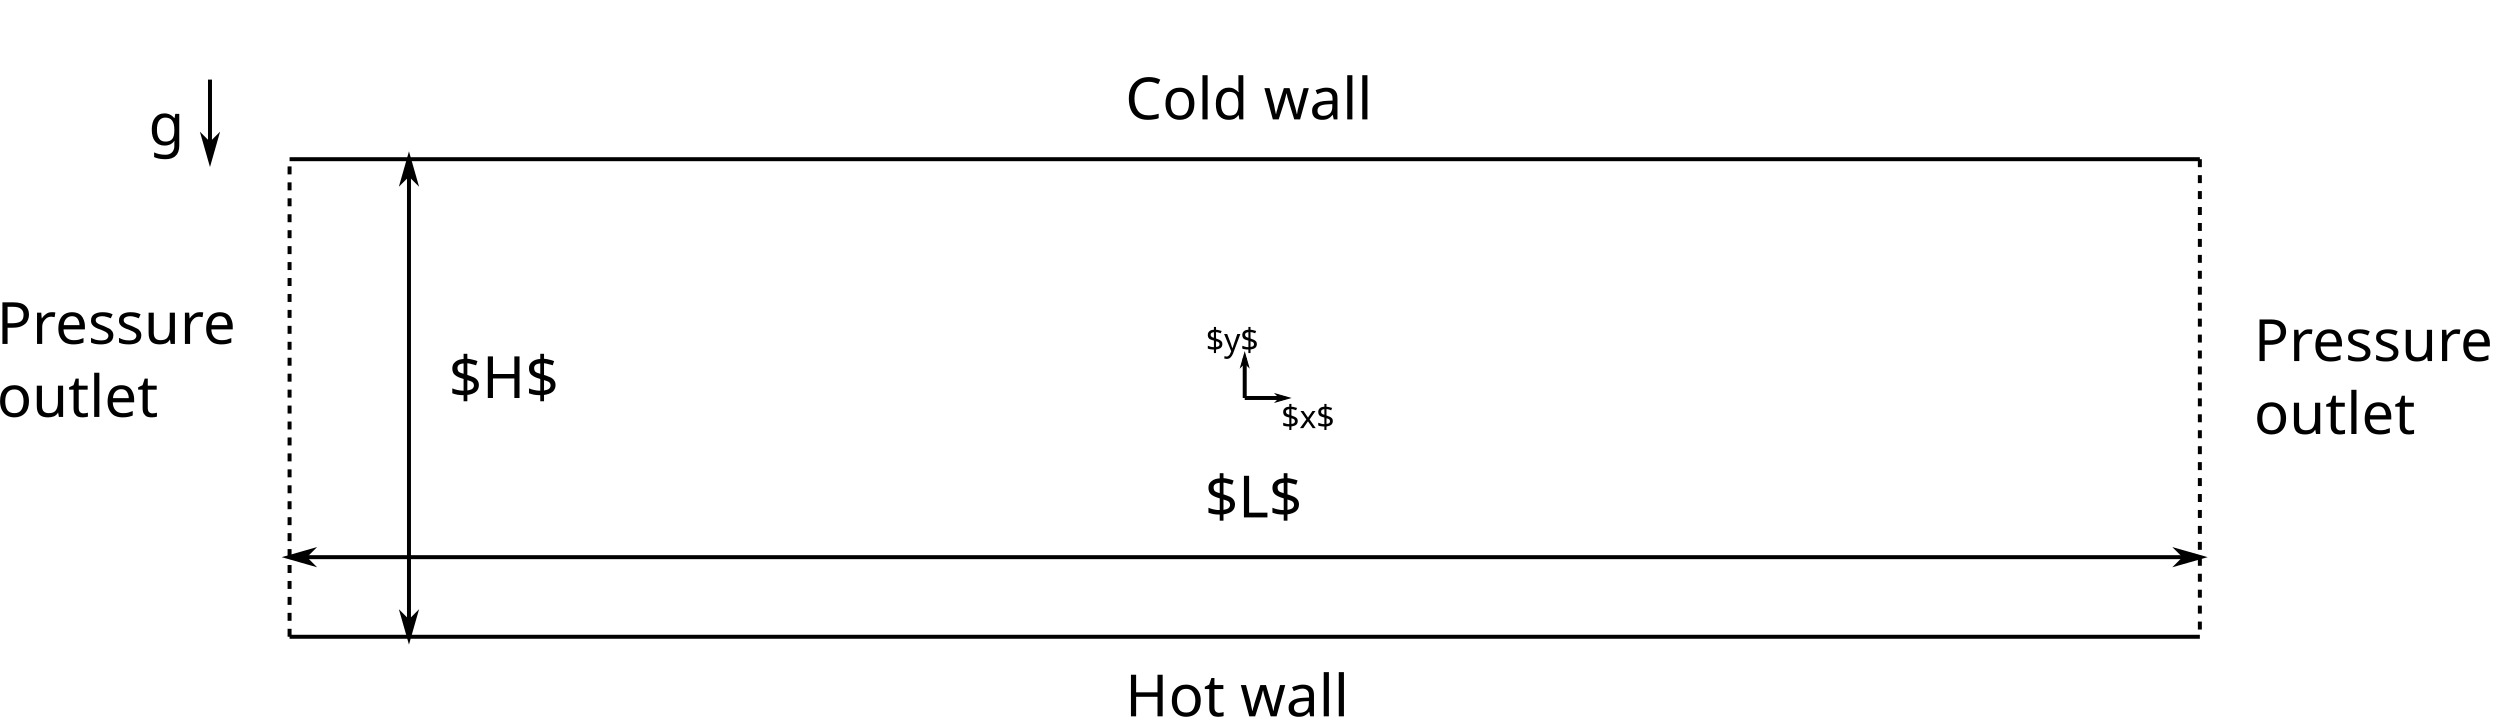
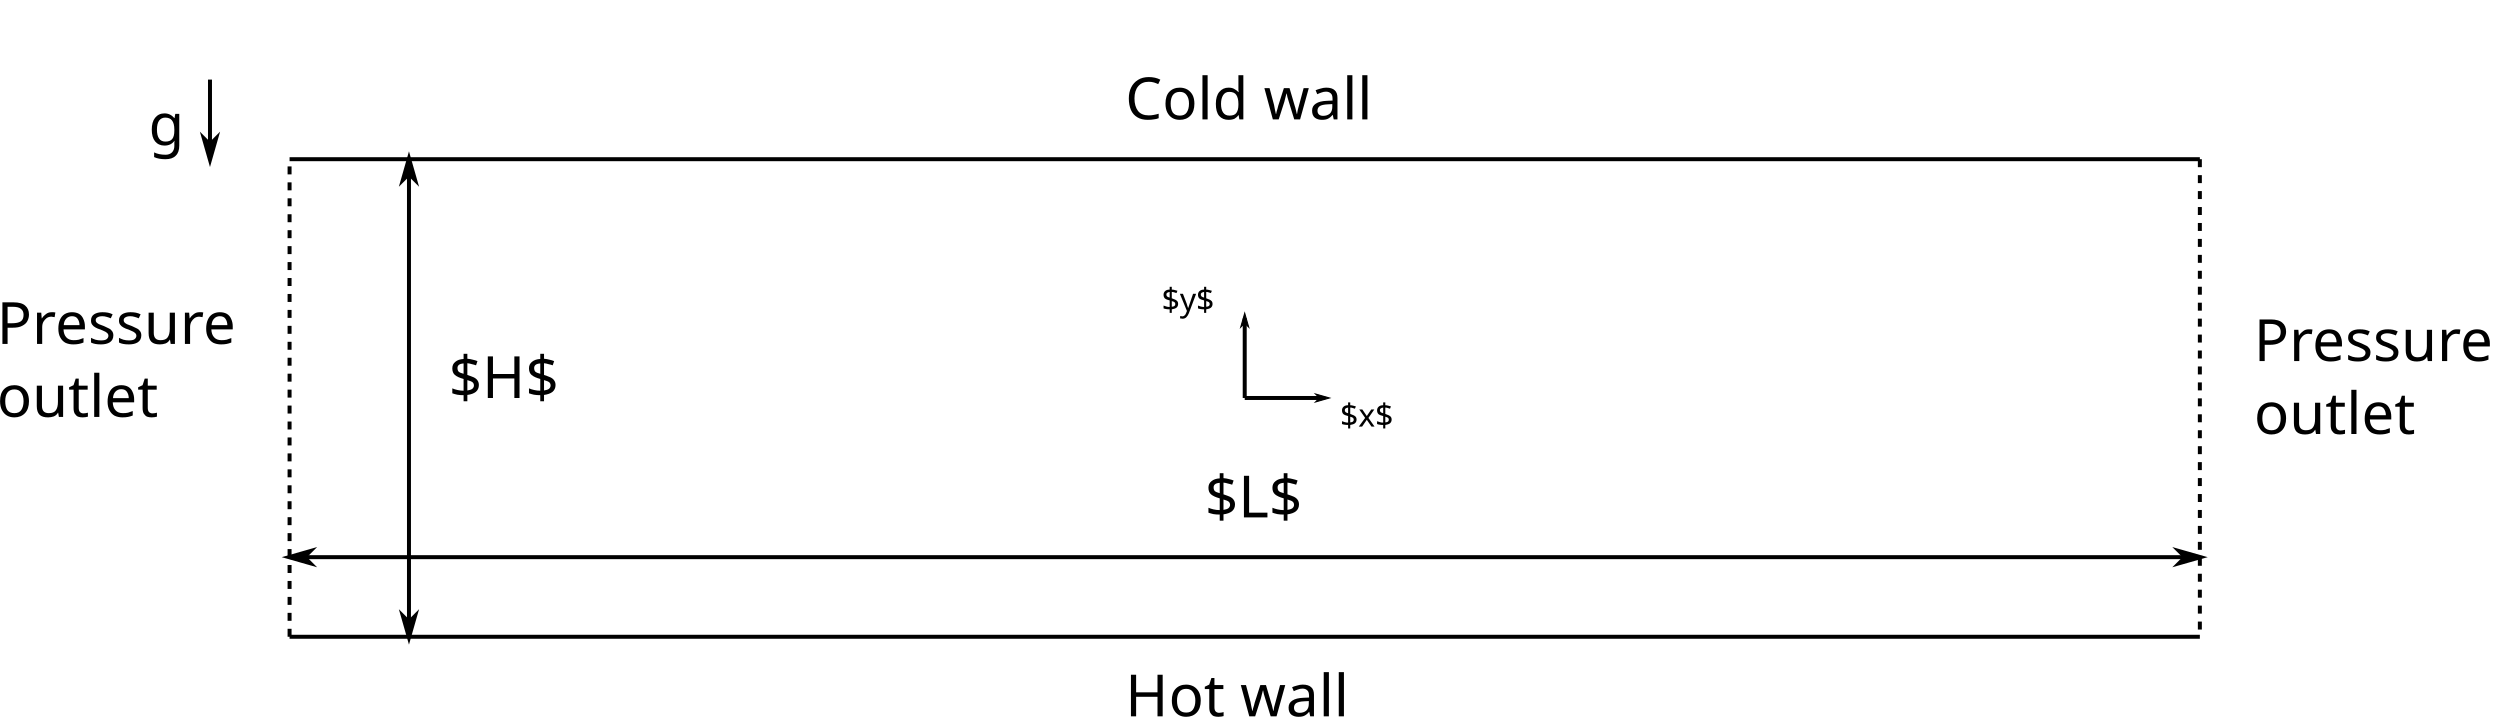
<svg xmlns="http://www.w3.org/2000/svg" width="166.206mm" height="47.68mm" viewBox="0 0 166.206 47.68" version="1.1" id="svg8">
  <defs id="defs2">
    <marker style="overflow:visible" id="marker1426" refX="0" refY="0" orient="auto">
      <path transform="matrix(-0.4,0,0,-0.4,-4,0)" style="fill:#000000;fill-opacity:1;fill-rule:evenodd;stroke:#000000;stroke-width:1pt;stroke-opacity:1" d="M 0,0 5,-5 -12.5,0 5,5 Z" id="path1424" />
    </marker>
    <marker style="overflow:visible" id="marker1416" refX="0" refY="0" orient="auto">
      <path transform="matrix(0.4,0,0,0.4,4,0)" style="fill:#000000;fill-opacity:1;fill-rule:evenodd;stroke:#000000;stroke-width:1pt;stroke-opacity:1" d="M 0,0 5,-5 -12.5,0 5,5 Z" id="path1414" />
    </marker>
    <marker style="overflow:visible" id="Arrow1Mstart" refX="0" refY="0" orient="auto">
      <path transform="matrix(0.4,0,0,0.4,4,0)" style="fill:#000000;fill-opacity:1;fill-rule:evenodd;stroke:#000000;stroke-width:1pt;stroke-opacity:1" d="M 0,0 5,-5 -12.5,0 5,5 Z" id="path974" />
    </marker>
    <marker style="overflow:visible" id="marker2059" refX="0" refY="0" orient="auto">
      <path transform="matrix(-1.1,0,0,-1.1,-1.1,0)" d="M 8.719,4.034 -2.207,0.016 8.719,-4.002 c -1.745,2.372 -1.735,5.617 -6e-7,8.035 z" style="fill:#000000;fill-opacity:1;fill-rule:evenodd;stroke:#000000;stroke-width:0.625;stroke-linejoin:round;stroke-opacity:1" id="path2057" />
    </marker>
    <marker style="overflow:visible" id="marker1452" refX="0" refY="0" orient="auto">
      <path transform="matrix(-0.2,0,0,-0.2,-1.2,0)" style="fill:#000000;fill-opacity:1;fill-rule:evenodd;stroke:#000000;stroke-width:1pt;stroke-opacity:1" d="M 0,0 5,-5 -12.5,0 5,5 Z" id="path1450" />
    </marker>
    <marker style="overflow:visible" id="marker1364" refX="0" refY="0" orient="auto">
      <path transform="matrix(-0.4,0,0,-0.4,-4,0)" style="fill:#000000;fill-opacity:1;fill-rule:evenodd;stroke:#000000;stroke-width:1pt;stroke-opacity:1" d="M 0,0 5,-5 -12.5,0 5,5 Z" id="path1362" />
    </marker>
    <marker style="overflow:visible" id="marker1242" refX="0" refY="0" orient="auto">
      <path transform="matrix(-0.2,0,0,-0.2,-1.2,0)" style="fill:#000000;fill-opacity:1;fill-rule:evenodd;stroke:#000000;stroke-width:1pt;stroke-opacity:1" d="M 0,0 5,-5 -12.5,0 5,5 Z" id="path1240" />
    </marker>
    <marker style="overflow:visible" id="Arrow1Send" refX="0" refY="0" orient="auto">
      <path transform="matrix(-0.2,0,0,-0.2,-1.2,0)" style="fill:#000000;fill-opacity:1;fill-rule:evenodd;stroke:#000000;stroke-width:1pt;stroke-opacity:1" d="M 0,0 5,-5 -12.5,0 5,5 Z" id="path883" />
    </marker>
    <marker style="overflow:visible" id="Arrow1Mend" refX="0" refY="0" orient="auto">
      <path transform="matrix(-0.4,0,0,-0.4,-4,0)" style="fill:#000000;fill-opacity:1;fill-rule:evenodd;stroke:#000000;stroke-width:1pt;stroke-opacity:1" d="M 0,0 5,-5 -12.5,0 5,5 Z" id="path877" />
    </marker>
    <marker style="overflow:visible" id="Arrow1Lend" refX="0" refY="0" orient="auto">
      <path transform="matrix(-0.8,0,0,-0.8,-10,0)" style="fill:#000000;fill-opacity:1;fill-rule:evenodd;stroke:#000000;stroke-width:1pt;stroke-opacity:1" d="M 0,0 5,-5 -12.5,0 5,5 Z" id="path871" />
    </marker>
    <marker style="overflow:visible" id="Arrow1Send-5" refX="0" refY="0" orient="auto">
      <path transform="matrix(-0.2,0,0,-0.2,-1.2,0)" style="fill:#000000;fill-opacity:1;fill-rule:evenodd;stroke:#000000;stroke-width:1pt;stroke-opacity:1" d="M 0,0 5,-5 -12.5,0 5,5 Z" id="path883-2" />
    </marker>
    <marker style="overflow:visible" id="Arrow1Mstart-9" refX="0" refY="0" orient="auto">
      <path transform="matrix(0.4,0,0,0.4,4,0)" style="fill:#000000;fill-opacity:1;fill-rule:evenodd;stroke:#000000;stroke-width:1pt;stroke-opacity:1" d="M 0,0 5,-5 -12.5,0 5,5 Z" id="path974-6" />
    </marker>
    <marker style="overflow:visible" id="Arrow1Mend-5" refX="0" refY="0" orient="auto">
      <path transform="matrix(-0.4,0,0,-0.4,-4,0)" style="fill:#000000;fill-opacity:1;fill-rule:evenodd;stroke:#000000;stroke-width:1pt;stroke-opacity:1" d="M 0,0 5,-5 -12.5,0 5,5 Z" id="path877-8" />
    </marker>
  </defs>
  <g id="layer1" transform="translate(8.668332,-58.20833)">
-     <path style="font-variation-settings:normal;opacity:1;vector-effect:none;fill:none;fill-opacity:1;stroke:#000000;stroke-width:0.265px;stroke-linecap:butt;stroke-linejoin:miter;stroke-miterlimit:4;stroke-dasharray:none;stroke-dashoffset:0;stroke-opacity:1;marker-end:url(#marker1242);stop-color:#000000;stop-opacity:1" d="M 74.083,84.667 V 82.021" id="path856" />
-     <path style="fill:none;stroke:#000000;stroke-width:0.265px;stroke-linecap:butt;stroke-linejoin:miter;stroke-opacity:1;marker-end:url(#Arrow1Send)" d="m 74.083,84.667 h 2.646" id="path858" />
+     <path style="font-variation-settings:normal;opacity:1;vector-effect:none;fill:none;fill-opacity:1;stroke:#000000;stroke-width:0.265px;stroke-linecap:butt;stroke-linejoin:miter;stroke-miterlimit:4;stroke-dasharray:none;stroke-dashoffset:0;stroke-opacity:1;marker-end:url(#marker1242);stop-color:#000000;stop-opacity:1" d="m 74.083,84.667 0,-5.292" id="path856" />
+     <path style="fill:none;stroke:#000000;stroke-width:0.265px;stroke-linecap:butt;stroke-linejoin:miter;stroke-opacity:1;marker-end:url(#Arrow1Send)" d="m 74.083,84.667 5.292,0" id="path858" />
    <path style="fill:none;stroke:#000000;stroke-width:0.265px;stroke-linecap:butt;stroke-linejoin:miter;stroke-opacity:1" d="M 10.583,68.792 H 137.583" id="path860" />
    <path style="fill:none;stroke:#000000;stroke-width:0.265px;stroke-linecap:butt;stroke-linejoin:miter;stroke-opacity:1" d="M 10.583,100.542 H 137.583" id="path862" />
    <path style="fill:none;stroke:#000000;stroke-width:0.265;stroke-linecap:butt;stroke-linejoin:miter;stroke-miterlimit:4;stroke-dasharray:0.53, 0.53;stroke-dashoffset:0;stroke-opacity:1" d="M 10.583,100.542 V 68.792" id="path864" />
    <path style="fill:none;stroke:#000000;stroke-width:0.265;stroke-linecap:butt;stroke-linejoin:miter;stroke-miterlimit:4;stroke-dasharray:0.53, 0.53;stroke-dashoffset:0;stroke-opacity:1" d="M 137.583,68.792 V 100.542" id="path866" />
-     <text xml:space="preserve" style="font-size:2.117px;line-height:1.25;font-family:sans-serif;stroke-width:0.265" x="76.515" y="86.671" id="text1288">
-       <tspan id="tspan1286" x="76.515" y="86.671" style="font-size:2.117px;stroke-width:0.265">$x$</tspan>
+     <text xml:space="preserve" style="font-size:2.117px;line-height:1.25;font-family:sans-serif;stroke-width:0.265" x="80.424" y="86.571" id="text1288">
+       <tspan id="tspan1286" x="80.424" y="86.571" style="font-size:2.117px;stroke-width:0.265">$x$</tspan>
    </text>
-     <text xml:space="preserve" style="font-size:2.117px;line-height:1.25;font-family:sans-serif;stroke-width:0.265" x="71.504" y="81.553" id="text1288-4">
-       <tspan id="tspan1286-9" x="71.504" y="81.553" style="font-size:2.117px;stroke-width:0.265">$y$</tspan>
+     <text xml:space="preserve" style="font-size:2.117px;line-height:1.25;font-family:sans-serif;stroke-width:0.265" x="68.564" y="78.88" id="text1288-4">
+       <tspan id="tspan1286-9" x="68.564" y="78.88" style="font-size:2.117px;stroke-width:0.265">$y$</tspan>
    </text>
    <text xml:space="preserve" style="font-size:3.881px;line-height:1.25;font-family:sans-serif;stroke-width:0.265" x="66.146" y="66.146" id="text1310">
      <tspan id="tspan1308" x="66.146" y="66.146" style="stroke-width:0.265">Cold wall</tspan>
    </text>
    <text xml:space="preserve" style="font-size:3.881px;line-height:1.25;font-family:sans-serif;stroke-width:0.265" x="66.146" y="105.833" id="text1314">
      <tspan id="tspan1312" x="66.146" y="105.833" style="stroke-width:0.265">Hot wall</tspan>
    </text>
    <path style="fill:none;stroke:#000000;stroke-width:0.265px;stroke-linecap:butt;stroke-linejoin:miter;stroke-opacity:1;marker-end:url(#marker1364)" d="m 5.292,63.5 v 5.292" id="path1316" />
    <text xml:space="preserve" style="font-size:3.881px;line-height:1.25;font-family:sans-serif;stroke-width:0.265" x="1.203" y="67.856" id="text1422">
      <tspan id="tspan1420" x="1.203" y="67.856" style="stroke-width:0.265">g</tspan>
    </text>
    <text xml:space="preserve" style="font-size:3.881px;line-height:1.25;font-family:sans-serif;stroke-width:0.265" x="141.174" y="82.21" id="text942">
      <tspan id="tspan940" x="141.174" y="82.21" style="stroke-width:0.265">Pressure</tspan>
      <tspan x="141.174" y="87.061" style="stroke-width:0.265" id="tspan944">outlet</tspan>
    </text>
    <text xml:space="preserve" style="font-size:3.881px;line-height:1.25;font-family:sans-serif;stroke-width:0.265" x="-8.882" y="81.076" id="text950">
      <tspan id="tspan946" x="-8.882" y="81.076" style="stroke-width:0.265">Pressure</tspan>
      <tspan x="-8.882" y="85.927" style="stroke-width:0.265" id="tspan948">outlet</tspan>
    </text>
    <path style="fill:none;stroke:#000000;stroke-width:0.265;stroke-linecap:butt;stroke-linejoin:miter;stroke-miterlimit:4;stroke-dasharray:none;stroke-opacity:1;marker-start:url(#Arrow1Mstart);marker-end:url(#Arrow1Mend)" d="M 18.521,68.792 V 100.542" id="path958" />
    <path style="font-variation-settings:normal;opacity:1;vector-effect:none;fill:none;fill-opacity:1;stroke:#000000;stroke-width:0.265;stroke-linecap:butt;stroke-linejoin:miter;stroke-miterlimit:4;stroke-dasharray:none;stroke-dashoffset:0;stroke-opacity:1;marker-start:url(#marker1416);marker-end:url(#marker1426);stop-color:#000000;stop-opacity:1" d="M 10.583,95.25 H 137.583" id="path960" />
    <text xml:space="preserve" style="font-size:3.881px;line-height:1.25;font-family:sans-serif;stroke-width:0.265" x="21.167" y="84.667" id="text1532">
      <tspan id="tspan1530" x="21.167" y="84.667" style="stroke-width:0.265">$H$</tspan>
    </text>
    <text xml:space="preserve" style="font-size:3.881px;line-height:1.25;font-family:sans-serif;stroke-width:0.265" x="71.438" y="92.604" id="text1536">
      <tspan id="tspan1534" x="71.438" y="92.604" style="stroke-width:0.265">$L$</tspan>
    </text>
  </g>
</svg>
